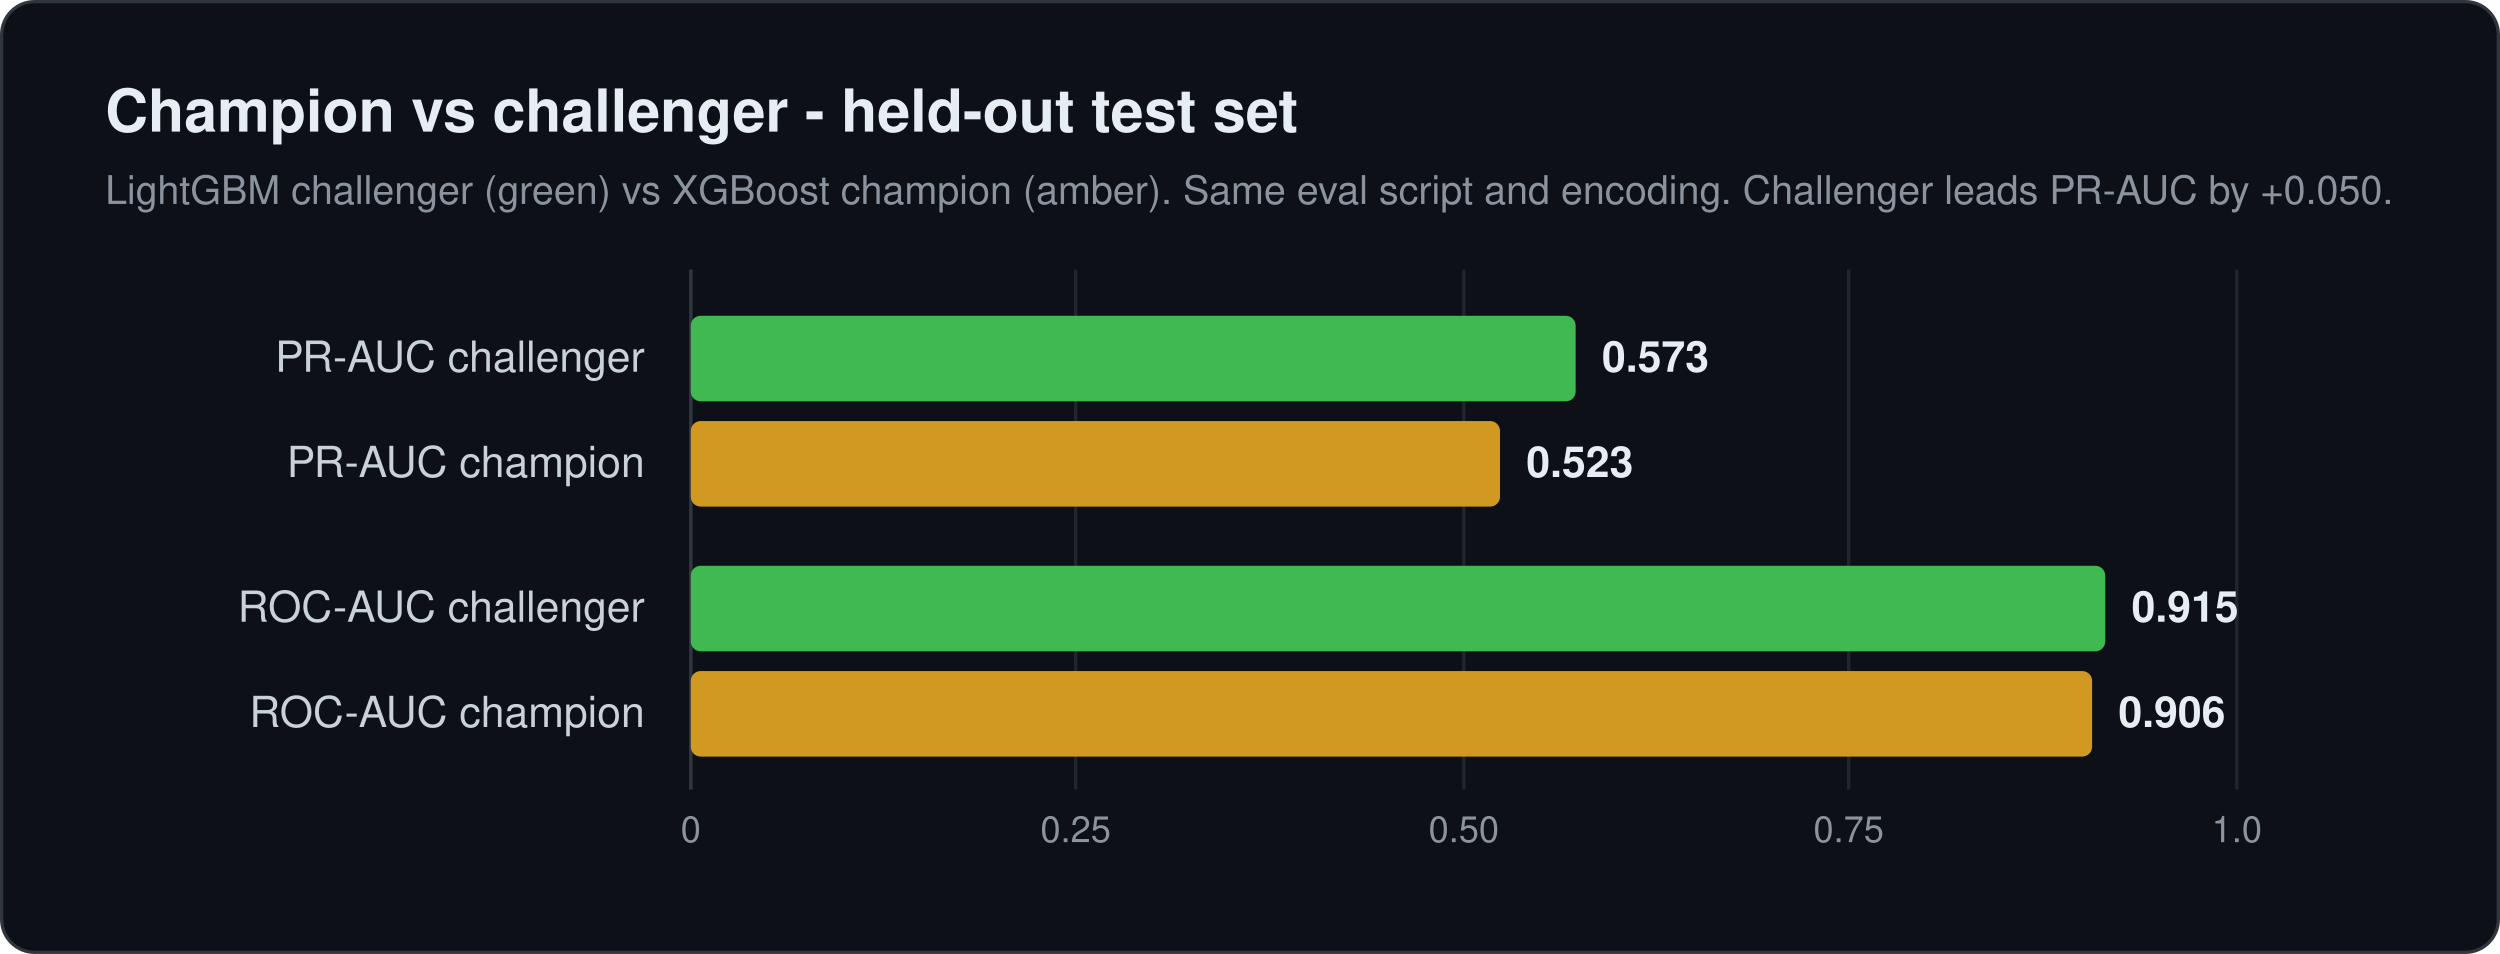
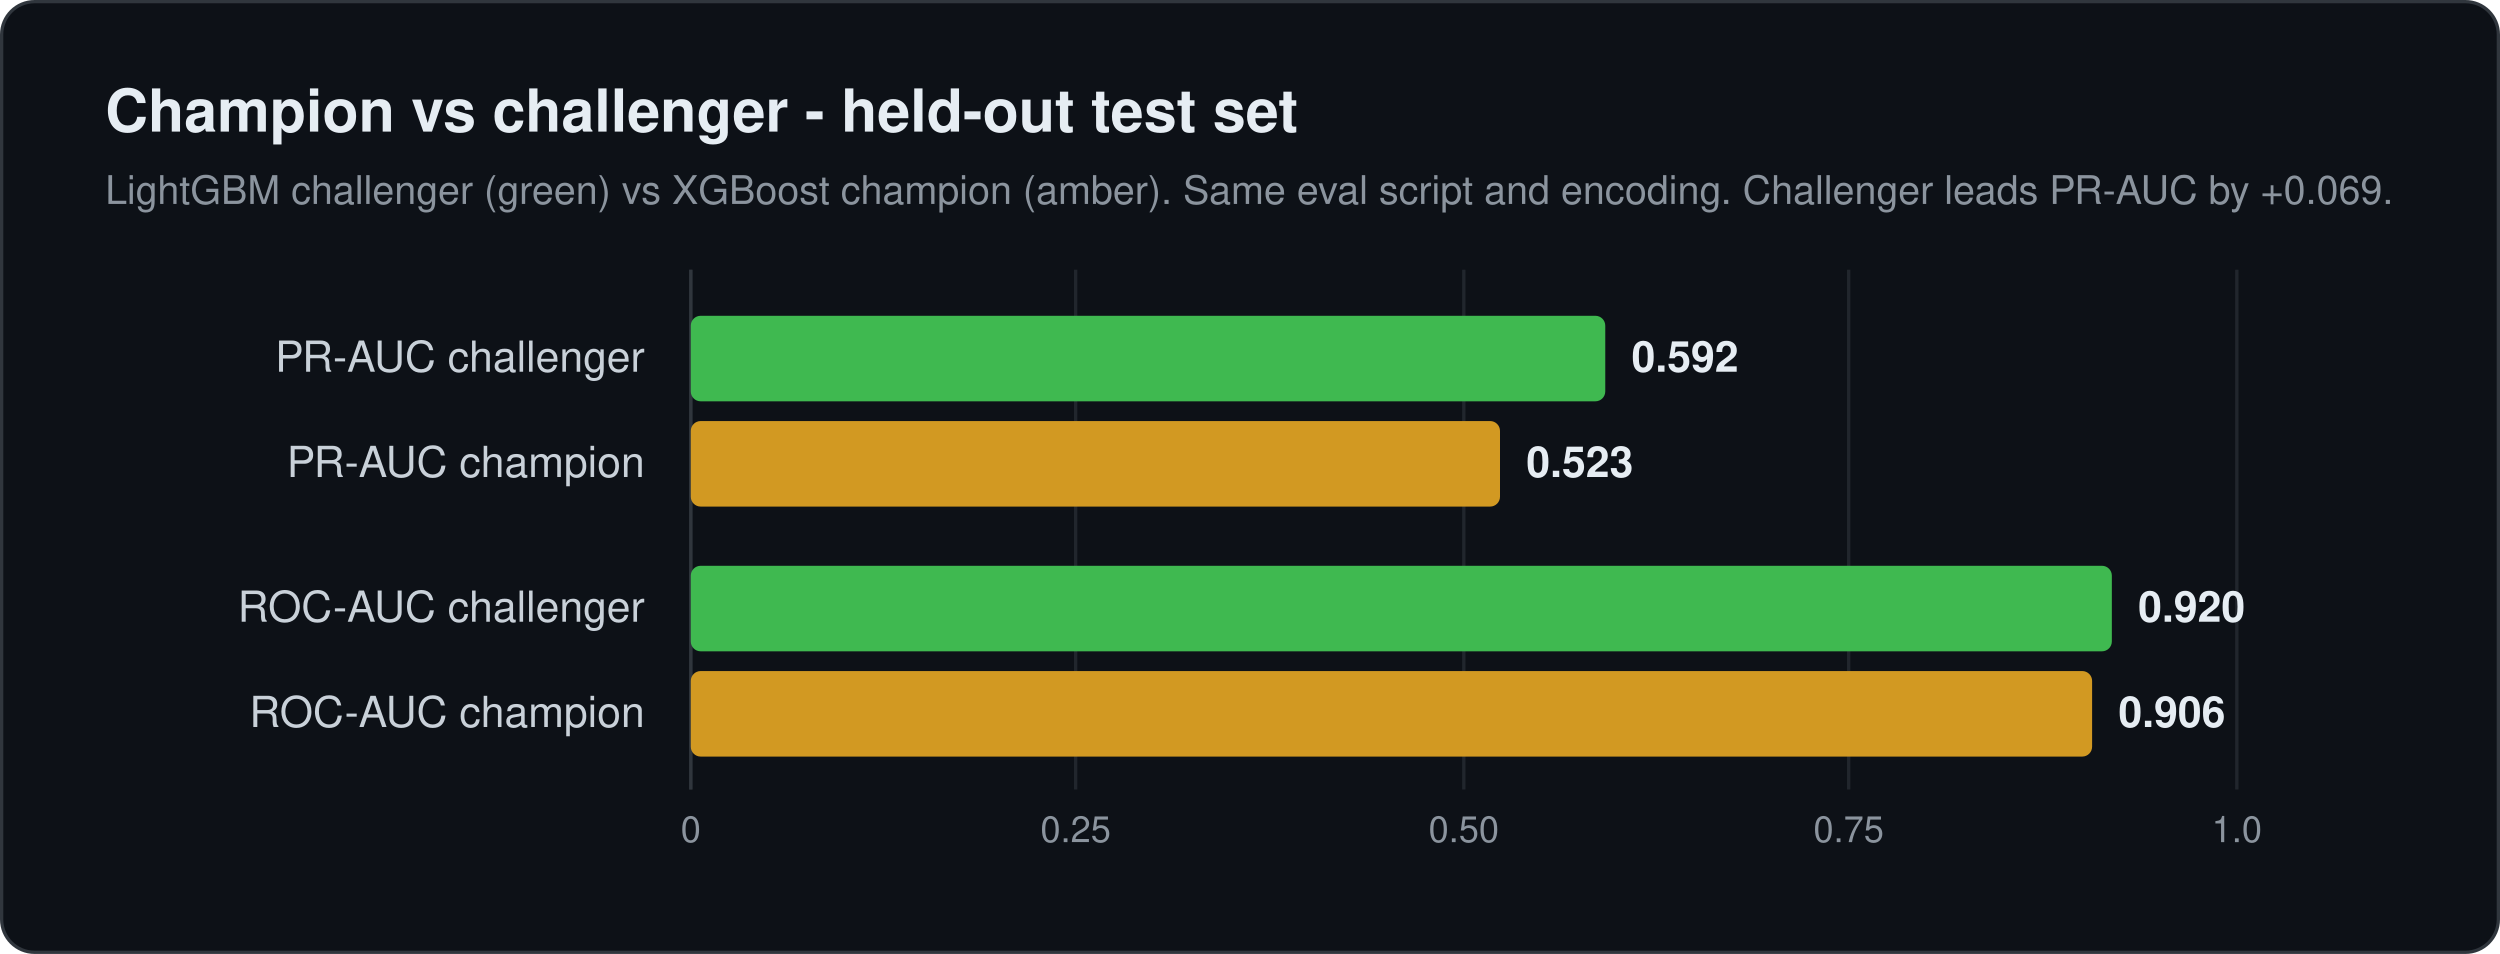
<svg xmlns="http://www.w3.org/2000/svg" width="760" height="290" viewBox="0 0 760 290" role="img" aria-label="Champion versus challenger PR-AUC and ROC-AUC on the held-out test set">
  <style>.t { font-family: "Segoe UI", Helvetica, Arial, sans-serif; }</style>
  <rect x="0.5" y="0.5" width="759" height="289" rx="10" fill="#0d1117" stroke="#30363d" />
  <text class="t" x="32" y="40" fill="#e6edf3" font-size="18" font-weight="600">Champion vs challenger - held-out test set</text>
-   <text class="t" x="32" y="62" fill="#8b949e" font-size="12">LightGBM challenger (green) vs XGBoost champion (amber). Same eval script and encoding. Challenger leads PR-AUC by +0.050.</text>
+   <text class="t" x="32" y="62" fill="#8b949e" font-size="12">LightGBM challenger (green) vs XGBoost champion (amber). Same eval script and encoding. Challenger leads PR-AUC by +0.069.</text>
  <g stroke="#21262d" stroke-width="1">
    <line x1="210" y1="82" x2="210" y2="240" />
    <line x1="327" y1="82" x2="327" y2="240" />
    <line x1="445" y1="82" x2="445" y2="240" />
    <line x1="562" y1="82" x2="562" y2="240" />
    <line x1="680" y1="82" x2="680" y2="240" />
  </g>
  <line x1="210" y1="82" x2="210" y2="240" stroke="#30363d" stroke-width="1" />
  <g class="t" fill="#8b949e" font-size="11" text-anchor="middle">
    <text x="210" y="256">0</text>
    <text x="327" y="256">0.25</text>
    <text x="445" y="256">0.50</text>
    <text x="562" y="256">0.75</text>
    <text x="680" y="256">1.0</text>
  </g>
-   <rect x="210" y="96" width="269" height="26" rx="3" fill="#3fb950" />
+   <rect x="210" y="96" width="278" height="26" rx="3" fill="#3fb950" />
  <rect x="210" y="128" width="246" height="26" rx="3" fill="#d29922" />
  <g class="t" font-size="13" text-anchor="end" fill="#c9d1d9">
    <text x="196" y="113">PR-AUC  challenger</text>
    <text x="196" y="145">PR-AUC  champion</text>
  </g>
  <g class="t" font-size="13" font-weight="600" fill="#e6edf3">
-     <text x="487" y="113">0.573</text>
+     <text x="496" y="113">0.592</text>
    <text x="464" y="145">0.523</text>
  </g>
-   <rect x="210" y="172" width="430" height="26" rx="3" fill="#3fb950" />
+   <rect x="210" y="172" width="432" height="26" rx="3" fill="#3fb950" />
  <rect x="210" y="204" width="426" height="26" rx="3" fill="#d29922" />
  <g class="t" font-size="13" text-anchor="end" fill="#c9d1d9">
    <text x="196" y="189">ROC-AUC  challenger</text>
    <text x="196" y="221">ROC-AUC  champion</text>
  </g>
  <g class="t" font-size="13" font-weight="600" fill="#e6edf3">
-     <text x="648" y="189">0.915</text>
+     <text x="650" y="189">0.920</text>
    <text x="644" y="221">0.906</text>
  </g>
</svg>
